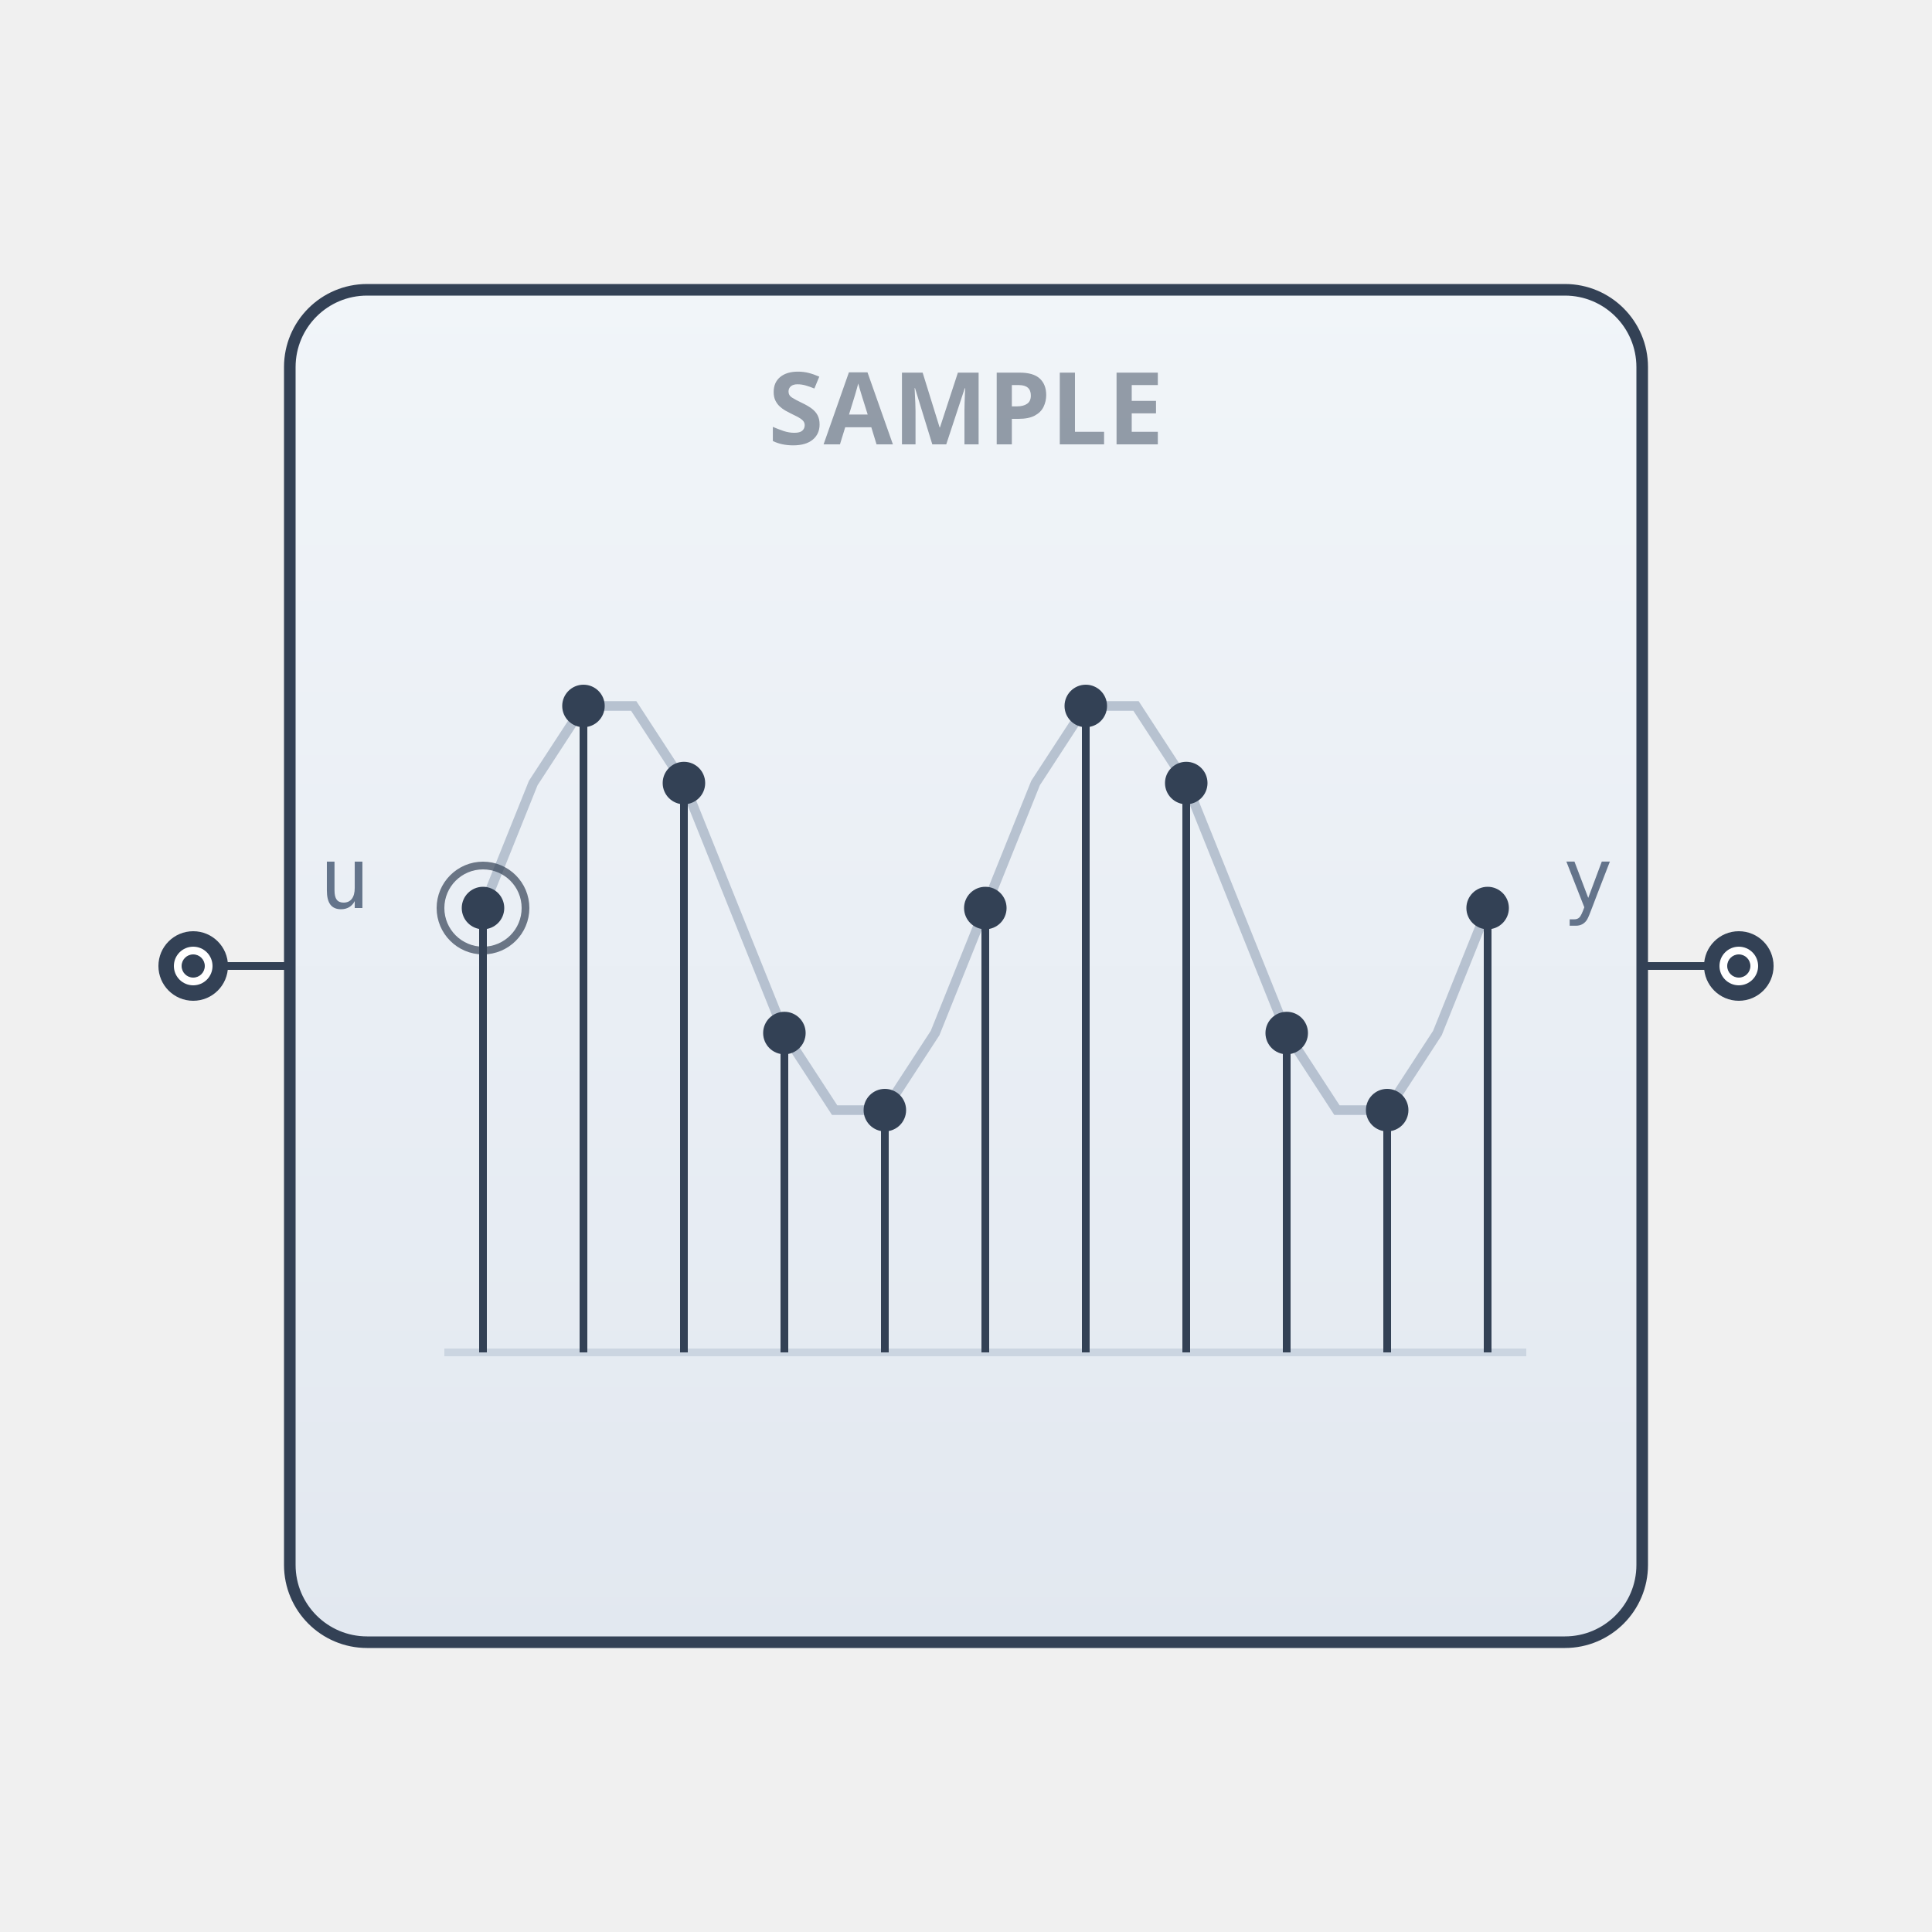
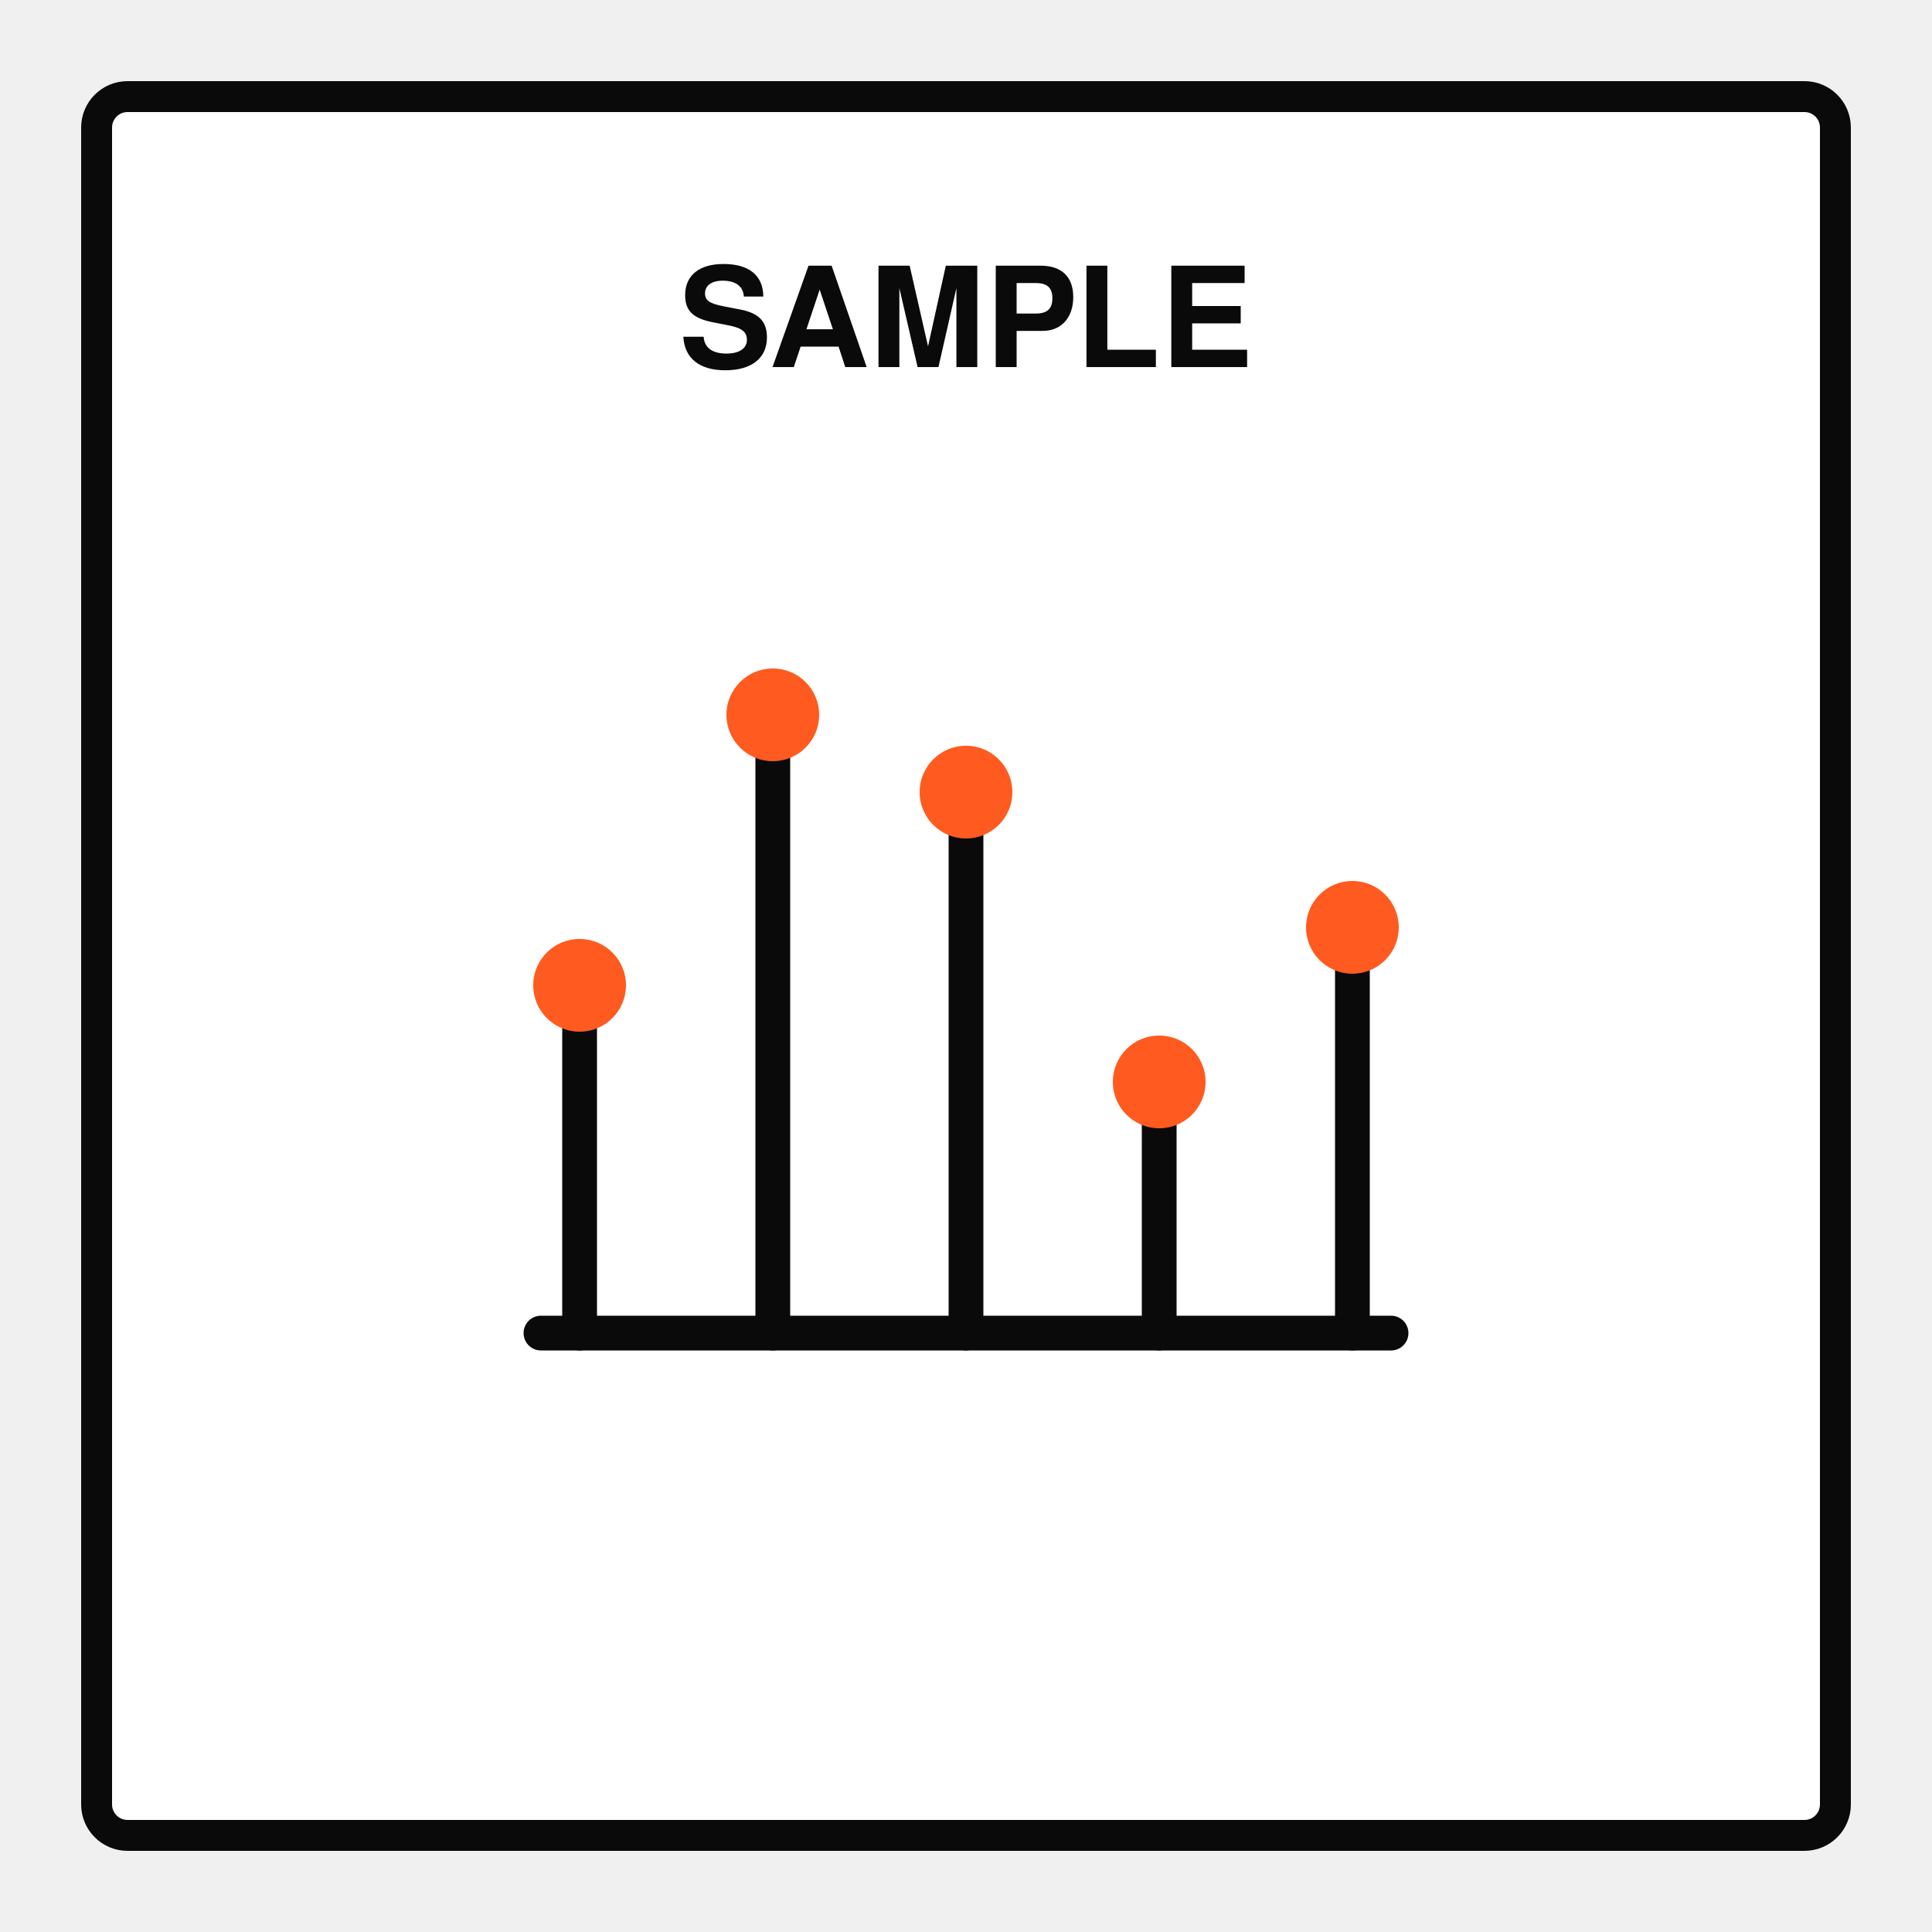
- <svg xmlns="http://www.w3.org/2000/svg" viewBox="0 0 1000 1000" width="1000" height="1000">
-   <defs>
-     <linearGradient id="body" x1="0%" y1="0%" x2="0%" y2="100%">
-       <stop offset="0%" stop-color="#F1F5F9" />
-       <stop offset="100%" stop-color="#E2E8F0" />
-     </linearGradient>
-   </defs>
-   <rect x="150" y="150" width="700" height="700" rx="40" fill="url(#body)" stroke="#334155" stroke-width="6" />
-   <line x1="150" y1="500" x2="100" y2="500" stroke="#334155" stroke-width="4" />
-   <line x1="850" y1="500" x2="900" y2="500" stroke="#334155" stroke-width="4" />
-   <line x1="230" y1="700" x2="790" y2="700" stroke="#CBD5E1" stroke-width="4" />
-   <polyline points="250,470 276,405.3 302,365.4 328,365.4 354,405.3 380,470 406,534.7 432,574.6 458,574.6 484,534.7 510,470 536,405.3 562,365.4 588,365.4 614,405.3 640,470 666,534.7 692,574.6 718,574.6 744,534.7 770,470" fill="none" stroke="#94A3B8" stroke-width="5" opacity="0.6" />
-   <g stroke="#334155" stroke-width="4">
-     <line x1="250" y1="700" x2="250" y2="470" />
-     <line x1="302" y1="700" x2="302" y2="365.4" />
-     <line x1="354" y1="700" x2="354" y2="405.3" />
-     <line x1="406" y1="700" x2="406" y2="534.7" />
-     <line x1="458" y1="700" x2="458" y2="574.6" />
-     <line x1="510" y1="700" x2="510" y2="470" />
-     <line x1="562" y1="700" x2="562" y2="365.4" />
-     <line x1="614" y1="700" x2="614" y2="405.3" />
-     <line x1="666" y1="700" x2="666" y2="534.7" />
-     <line x1="718" y1="700" x2="718" y2="574.6" />
-     <line x1="770" y1="700" x2="770" y2="470" />
+ <svg xmlns="http://www.w3.org/2000/svg" viewBox="0 0 1000 1000" width="1000" height="1000" role="img" aria-labelledby="title desc">
+   <rect x="50" y="50" width="900" height="900" rx="16" fill="#ffffff" stroke="#0a0a0a" stroke-width="16" />
+   <text x="500" y="190" text-anchor="middle" font-family="Helvetica, Arial, sans-serif" font-size="72" font-weight="600" fill="#0a0a0a">SAMPLE</text>
+   <g fill="none" stroke="#0a0a0a" stroke-width="18" stroke-linecap="round" stroke-linejoin="round">
+     <path d="M 280 690 H 720" />
+     <path d="M 300 690 V 510 M 400 690 V 370 M 500 690 V 410 M 600 690 V 560 M 700 690 V 480" />
+     <g fill="#ff5a1f" stroke="none">
+       <circle cx="300" cy="510" r="24" />
+       <circle cx="400" cy="370" r="24" />
+       <circle cx="500" cy="410" r="24" />
+       <circle cx="600" cy="560" r="24" />
+       <circle cx="700" cy="480" r="24" />
+     </g>
  </g>
-   <g fill="#334155">
-     <circle cx="250" cy="470" r="11" />
-     <circle cx="302" cy="365.4" r="11" />
-     <circle cx="354" cy="405.3" r="11" />
-     <circle cx="406" cy="534.7" r="11" />
-     <circle cx="458" cy="574.6" r="11" />
-     <circle cx="510" cy="470" r="11" />
-     <circle cx="562" cy="365.4" r="11" />
-     <circle cx="614" cy="405.3" r="11" />
-     <circle cx="666" cy="534.7" r="11" />
-     <circle cx="718" cy="574.6" r="11" />
-     <circle cx="770" cy="470" r="11" />
-   </g>
-   <circle cx="250" cy="470" r="22" fill="none" stroke="#334155" stroke-width="4" opacity="0.7">
-     <animate attributeName="cx" calcMode="discrete" dur="5.5s" repeatCount="indefinite" values="250;302;354;406;458;510;562;614;666;718;770" />
-     <animate attributeName="cy" calcMode="discrete" dur="5.5s" repeatCount="indefinite" values="470;365.4;405.3;534.7;574.6;470;365.4;405.3;534.7;574.6;470" />
-   </circle>
-   <circle cx="100" cy="500" r="18" fill="#334155" />
-   <circle cx="100" cy="500" r="10" fill="#FFFFFF" />
-   <circle cx="100" cy="500" r="6" fill="#334155" />
-   <circle cx="900" cy="500" r="18" fill="#334155" />
-   <circle cx="900" cy="500" r="10" fill="#FFFFFF" />
-   <circle cx="900" cy="500" r="6" fill="#334155" />
-   <text x="165" y="470" font-family="monospace" font-size="44" fill="#64748B" text-anchor="start">u</text>
-   <text x="835" y="470" font-family="monospace" font-size="44" fill="#64748B" text-anchor="end">y</text>
-   <text x="500" y="230" font-family="sans-serif" font-weight="bold" font-size="52" fill="#334155" text-anchor="middle" opacity="0.5">SAMPLE</text>
</svg>
